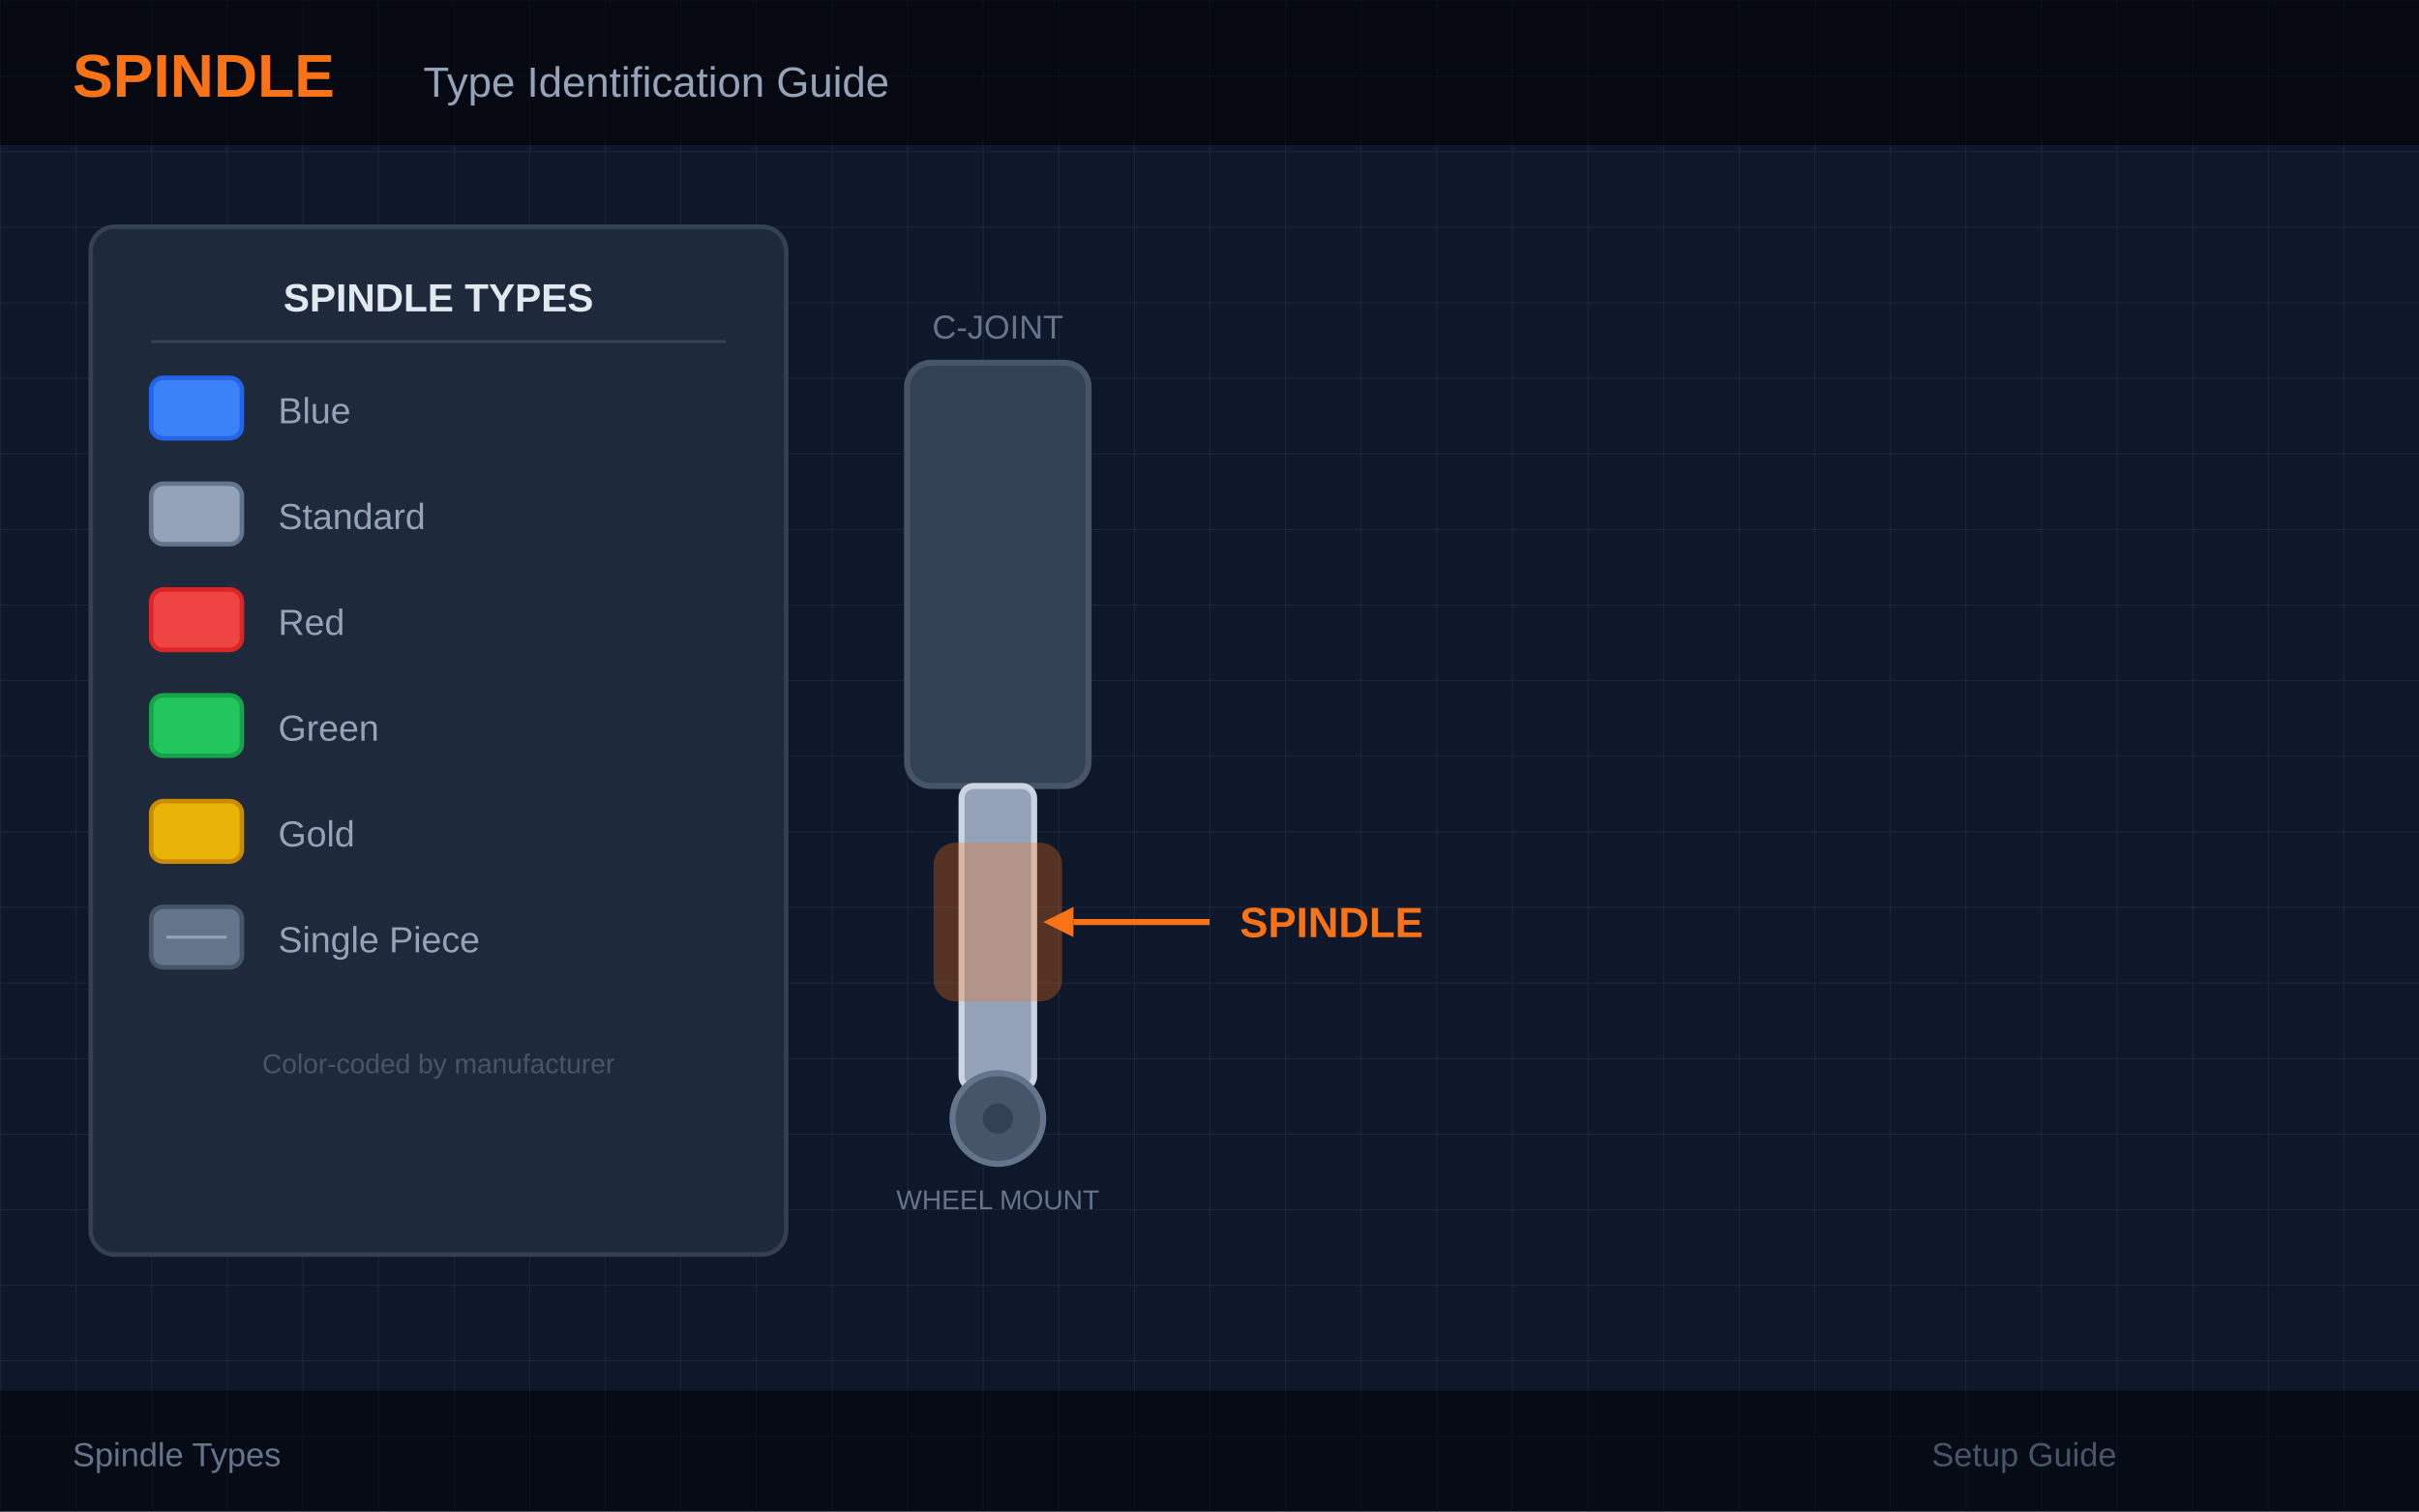
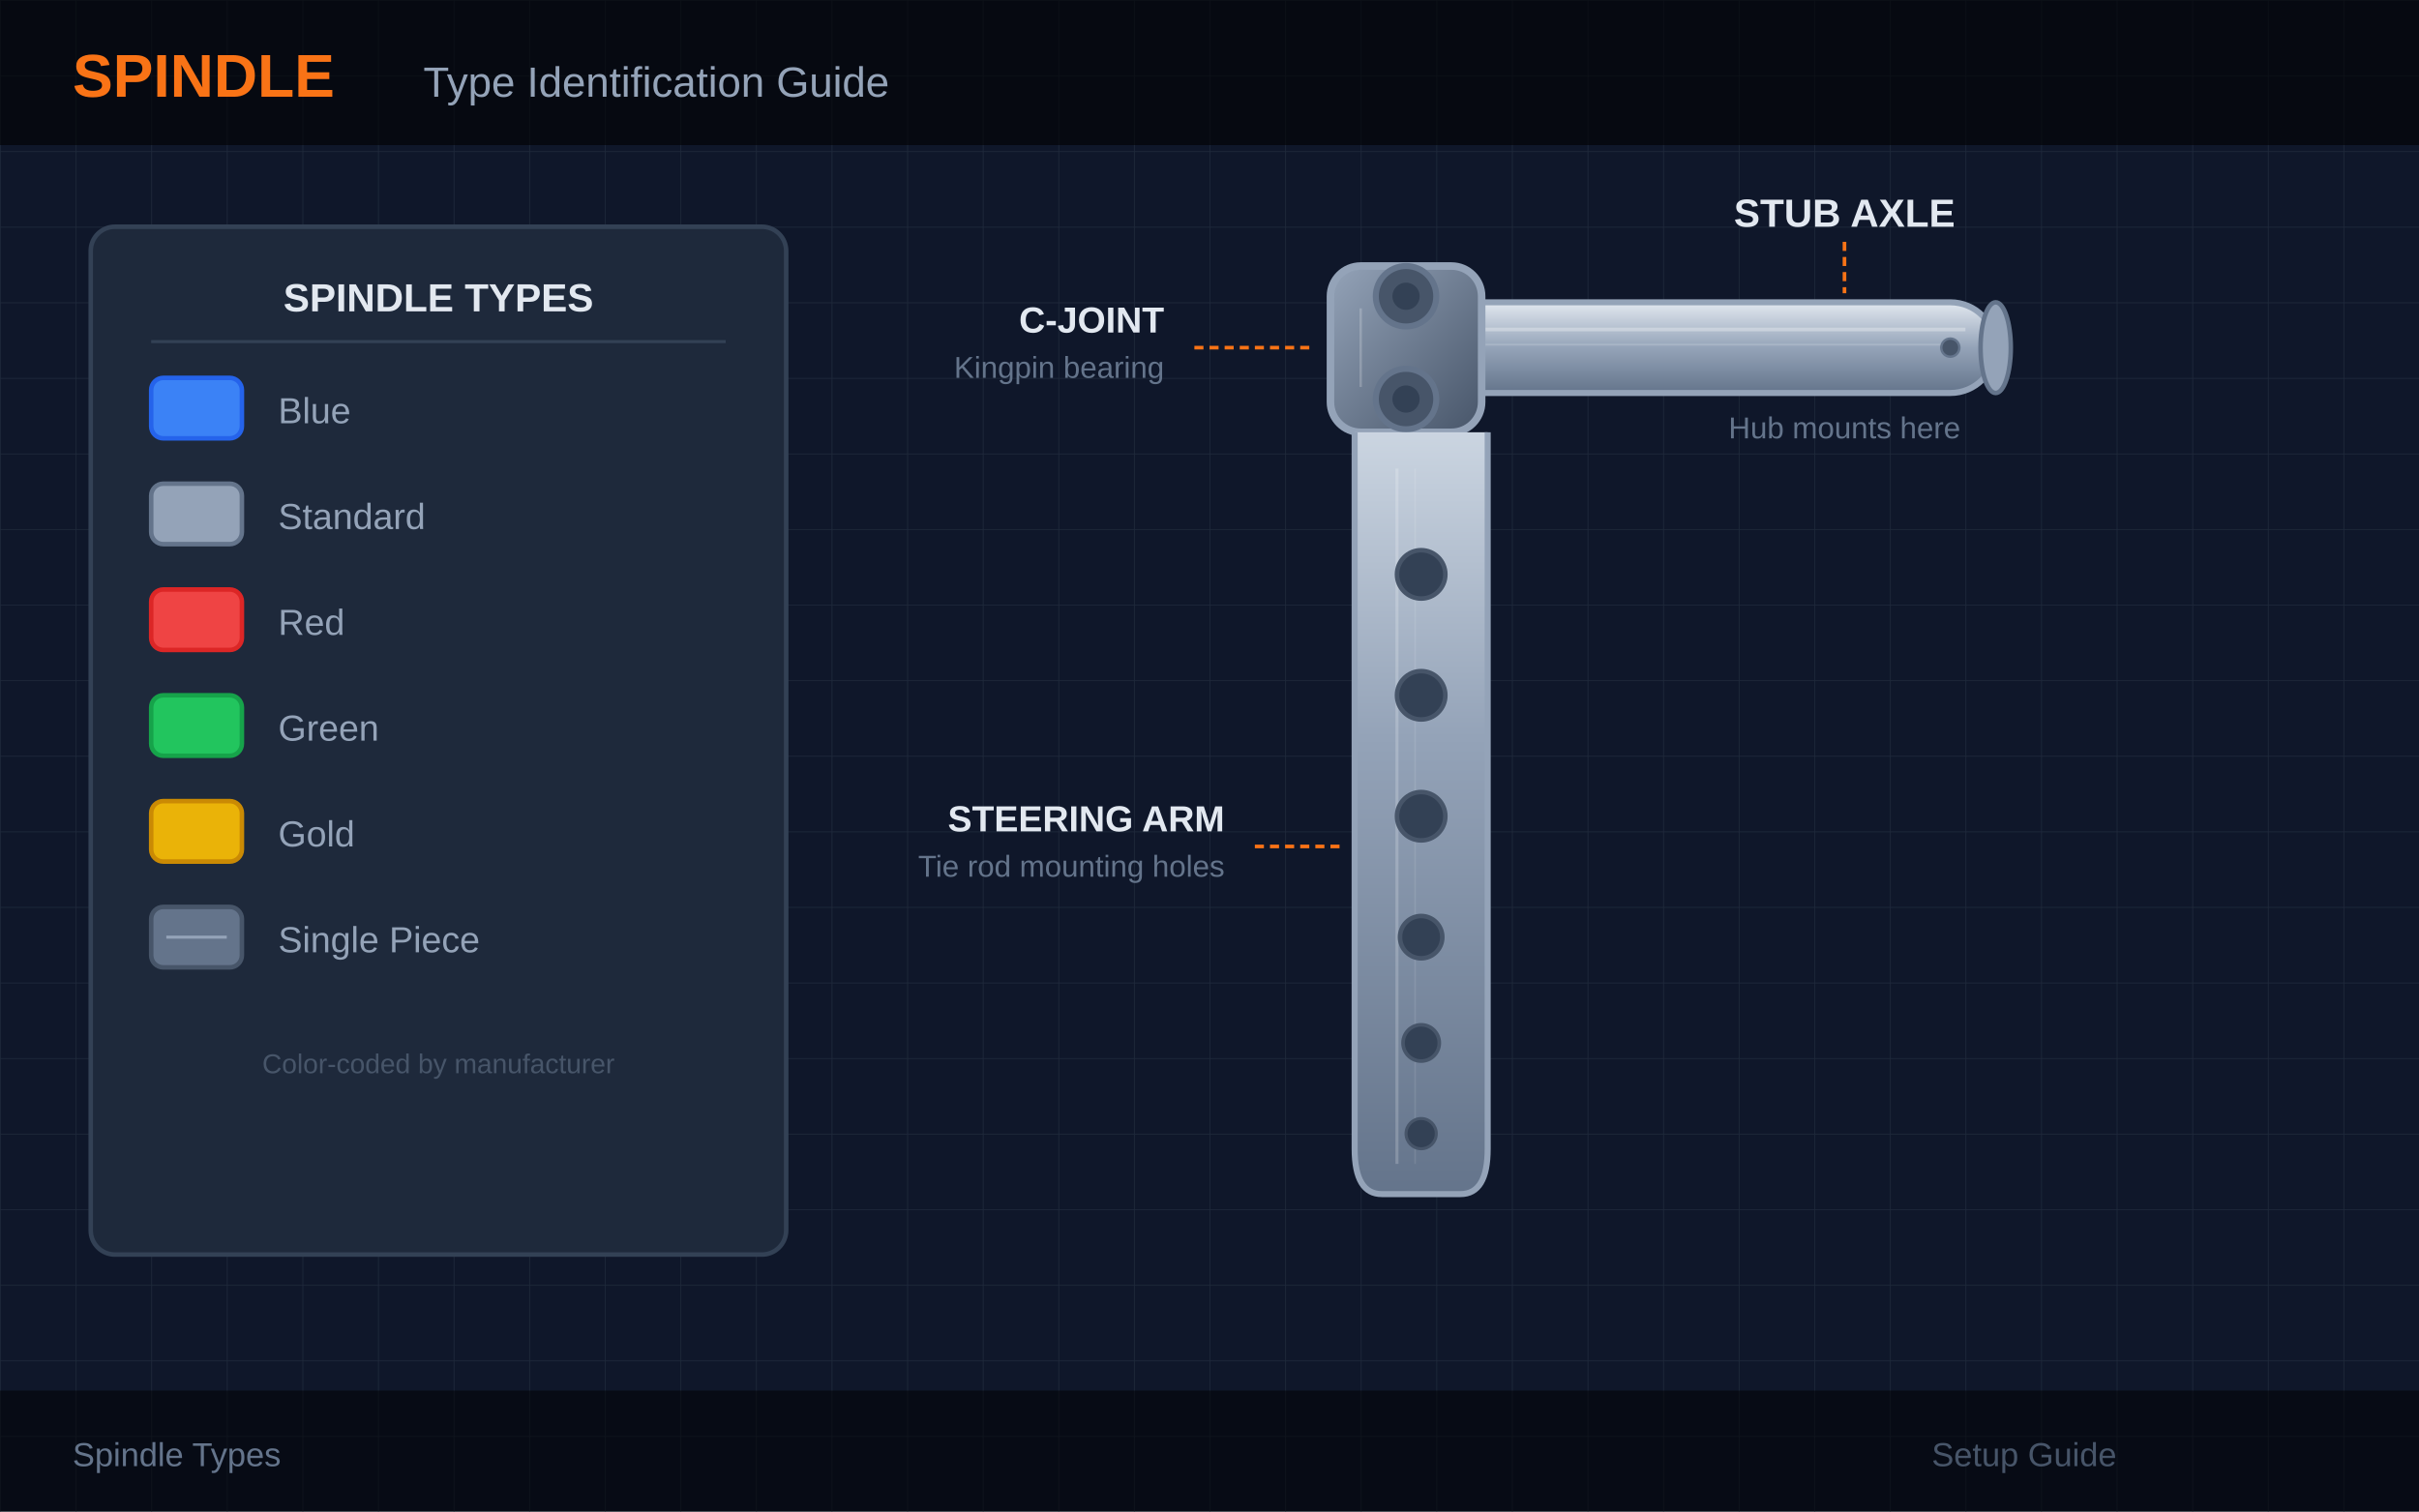
<svg xmlns="http://www.w3.org/2000/svg" viewBox="0 0 800 500">
+   <defs>
+     <linearGradient id="spindleGrad" x1="0" y1="0" x2="0" y2="1">
+       <stop offset="0%" stop-color="#cbd5e1" />
+       <stop offset="40%" stop-color="#94a3b8" />
+       <stop offset="100%" stop-color="#64748b" />
+     </linearGradient>
+     <linearGradient id="shaftGrad" x1="0" y1="0" x2="0" y2="1">
+       <stop offset="0%" stop-color="#e2e8f0" />
+       <stop offset="50%" stop-color="#94a3b8" />
+       <stop offset="100%" stop-color="#64748b" />
+     </linearGradient>
+     <linearGradient id="cjointGrad" x1="0" y1="0" x2="1" y2="1">
+       <stop offset="0%" stop-color="#94a3b8" />
+       <stop offset="100%" stop-color="#475569" />
+     </linearGradient>
+   </defs>
  <rect width="800" height="500" fill="#0f172a" />
  <pattern id="grid" width="25" height="25" patternUnits="userSpaceOnUse">
    <path d="M 25 0 L 0 0 0 25" fill="none" stroke="#1e293b" stroke-width="0.5" />
  </pattern>
  <rect width="800" height="500" fill="url(#grid)" />
  <rect x="0" y="0" width="800" height="48" fill="rgba(0,0,0,0.6)" />
  <text x="24" y="32" fill="#f97316" font-family="Arial, Helvetica, sans-serif" font-size="20" font-weight="bold">SPINDLE</text>
  <text x="140" y="32" fill="#94a3b8" font-family="Arial, Helvetica, sans-serif" font-size="14">Type Identification Guide</text>
-   <rect x="300" y="120" width="60" height="140" rx="8" fill="#334155" stroke="#475569" stroke-width="2" />
-   <text x="330" y="112" fill="#64748b" font-family="Arial, Helvetica, sans-serif" font-size="11" text-anchor="middle">C-JOINT</text>
-   <rect x="318" y="260" width="24" height="100" rx="4" fill="#94a3b8" stroke="#cbd5e1" stroke-width="2" />
-   <rect x="310" y="280" width="40" height="50" rx="6" fill="#f97316" opacity="0.3" stroke="#f97316" stroke-width="2.5" />
-   <line x1="400" y1="305" x2="355" y2="305" stroke="#f97316" stroke-width="2" />
-   <polygon points="355,300 355,310 345,305" fill="#f97316" />
-   <text x="410" y="310" fill="#f97316" font-family="Arial, Helvetica, sans-serif" font-size="14" font-weight="bold">SPINDLE</text>
-   <circle cx="330" cy="370" r="15" fill="#475569" stroke="#64748b" stroke-width="2" />
-   <circle cx="330" cy="370" r="5" fill="#334155" />
-   <text x="330" y="400" fill="#64748b" font-family="Arial, Helvetica, sans-serif" font-size="9" text-anchor="middle">WHEEL MOUNT</text>
+   <g transform="translate(460, 100)">
+     <rect x="0" y="0" width="200" height="30" rx="15" fill="url(#shaftGrad)" stroke="#94a3b8" stroke-width="2" />
+     <line x1="20" y1="9" x2="190" y2="9" stroke="white" stroke-width="1.2" opacity="0.3" />
+     <line x1="25" y1="14" x2="185" y2="14" stroke="white" stroke-width="0.6" opacity="0.15" />
+     <ellipse cx="200" cy="15" rx="5" ry="15" fill="#94a3b8" stroke="#64748b" stroke-width="1.5" />
+     <circle cx="185" cy="15" r="3" fill="#475569" stroke="#64748b" stroke-width="0.8" />
+     <rect x="-20" y="-12" width="50" height="55" rx="10" fill="url(#cjointGrad)" stroke="#94a3b8" stroke-width="2.5" />
+     <circle cx="5" cy="-2" r="10" fill="#475569" stroke="#64748b" stroke-width="2" />
+     <circle cx="5" cy="-2" r="5" fill="#334155" stroke="#475569" stroke-width="1" />
+     <circle cx="5" cy="32" r="10" fill="#475569" stroke="#64748b" stroke-width="2" />
+     <circle cx="5" cy="32" r="5" fill="#334155" stroke="#475569" stroke-width="1" />
+     <line x1="-10" y1="2" x2="-10" y2="28" stroke="white" stroke-width="0.8" opacity="0.2" />
+     <path d="M -12,43 L -12,280 Q -12,295 -3,295 L 23,295 Q 32,295 32,280 L 32,43" fill="url(#spindleGrad)" stroke="#94a3b8" stroke-width="2" />
+     <line x1="2" y1="55" x2="2" y2="285" stroke="white" stroke-width="1" opacity="0.2" />
+     <line x1="8" y1="55" x2="8" y2="285" stroke="white" stroke-width="0.5" opacity="0.1" />
+     <circle cx="10" cy="90" r="8" fill="#334155" stroke="#475569" stroke-width="1.5" />
+     <circle cx="10" cy="130" r="8" fill="#334155" stroke="#475569" stroke-width="1.5" />
+     <circle cx="10" cy="170" r="8" fill="#334155" stroke="#475569" stroke-width="1.5" />
+     <circle cx="10" cy="210" r="7" fill="#334155" stroke="#475569" stroke-width="1.5" />
+     <circle cx="10" cy="245" r="6" fill="#334155" stroke="#475569" stroke-width="1.2" />
+     <circle cx="10" cy="275" r="5" fill="#334155" stroke="#475569" stroke-width="1" />
+   </g>
+   <line x1="610" y1="80" x2="610" y2="97" stroke="#f97316" stroke-width="1.2" stroke-dasharray="3,2" />
+   <text x="610" y="75" fill="#e2e8f0" font-family="Arial, Helvetica, sans-serif" font-size="13" font-weight="bold" text-anchor="middle">STUB AXLE</text>
+   <text x="610" y="145" fill="#64748b" font-family="Arial, Helvetica, sans-serif" font-size="10" text-anchor="middle">Hub mounts here</text>
+   <line x1="395" y1="115" x2="435" y2="115" stroke="#f97316" stroke-width="1.2" stroke-dasharray="3,2" />
+   <text x="385" y="110" fill="#e2e8f0" font-family="Arial, Helvetica, sans-serif" font-size="12" font-weight="bold" text-anchor="end">C-JOINT</text>
+   <text x="385" y="125" fill="#64748b" font-family="Arial, Helvetica, sans-serif" font-size="10" text-anchor="end">Kingpin bearing</text>
+   <line x1="415" y1="280" x2="445" y2="280" stroke="#f97316" stroke-width="1.2" stroke-dasharray="3,2" />
+   <text x="405" y="275" fill="#e2e8f0" font-family="Arial, Helvetica, sans-serif" font-size="12" font-weight="bold" text-anchor="end">STEERING ARM</text>
+   <text x="405" y="290" fill="#64748b" font-family="Arial, Helvetica, sans-serif" font-size="10" text-anchor="end">Tie rod mounting holes</text>
  <rect x="30" y="75" width="230" height="340" rx="8" fill="#1e293b" stroke="#334155" stroke-width="1.5" />
  <text x="145" y="103" fill="#e2e8f0" font-family="Arial, Helvetica, sans-serif" font-size="13" font-weight="bold" text-anchor="middle">SPINDLE TYPES</text>
  <line x1="50" y1="113" x2="240" y2="113" stroke="#334155" stroke-width="1" />
  <rect x="50" y="125" width="30" height="20" rx="4" fill="#3b82f6" stroke="#2563eb" stroke-width="1.5" />
  <text x="92" y="140" fill="#94a3b8" font-family="Arial, Helvetica, sans-serif" font-size="12">Blue</text>
  <rect x="50" y="160" width="30" height="20" rx="4" fill="#94a3b8" stroke="#64748b" stroke-width="1.5" />
  <text x="92" y="175" fill="#94a3b8" font-family="Arial, Helvetica, sans-serif" font-size="12">Standard</text>
  <rect x="50" y="195" width="30" height="20" rx="4" fill="#ef4444" stroke="#dc2626" stroke-width="1.5" />
  <text x="92" y="210" fill="#94a3b8" font-family="Arial, Helvetica, sans-serif" font-size="12">Red</text>
  <rect x="50" y="230" width="30" height="20" rx="4" fill="#22c55e" stroke="#16a34a" stroke-width="1.5" />
  <text x="92" y="245" fill="#94a3b8" font-family="Arial, Helvetica, sans-serif" font-size="12">Green</text>
  <rect x="50" y="265" width="30" height="20" rx="4" fill="#eab308" stroke="#ca8a04" stroke-width="1.5" />
  <text x="92" y="280" fill="#94a3b8" font-family="Arial, Helvetica, sans-serif" font-size="12">Gold</text>
  <rect x="50" y="300" width="30" height="20" rx="4" fill="#64748b" stroke="#475569" stroke-width="1.5" />
  <line x1="55" y1="310" x2="75" y2="310" stroke="#94a3b8" stroke-width="1" />
  <text x="92" y="315" fill="#94a3b8" font-family="Arial, Helvetica, sans-serif" font-size="12">Single Piece</text>
  <text x="145" y="355" fill="#475569" font-family="Arial, Helvetica, sans-serif" font-size="9" text-anchor="middle">Color-coded by manufacturer</text>
  <rect x="0" y="460" width="800" height="40" fill="rgba(0,0,0,0.5)" />
  <text x="24" y="485" fill="#64748b" font-family="Arial, Helvetica, sans-serif" font-size="11">Spindle Types</text>
  <text x="700" y="485" fill="#475569" font-family="Arial, Helvetica, sans-serif" font-size="11" text-anchor="end">Setup Guide</text>
</svg>
